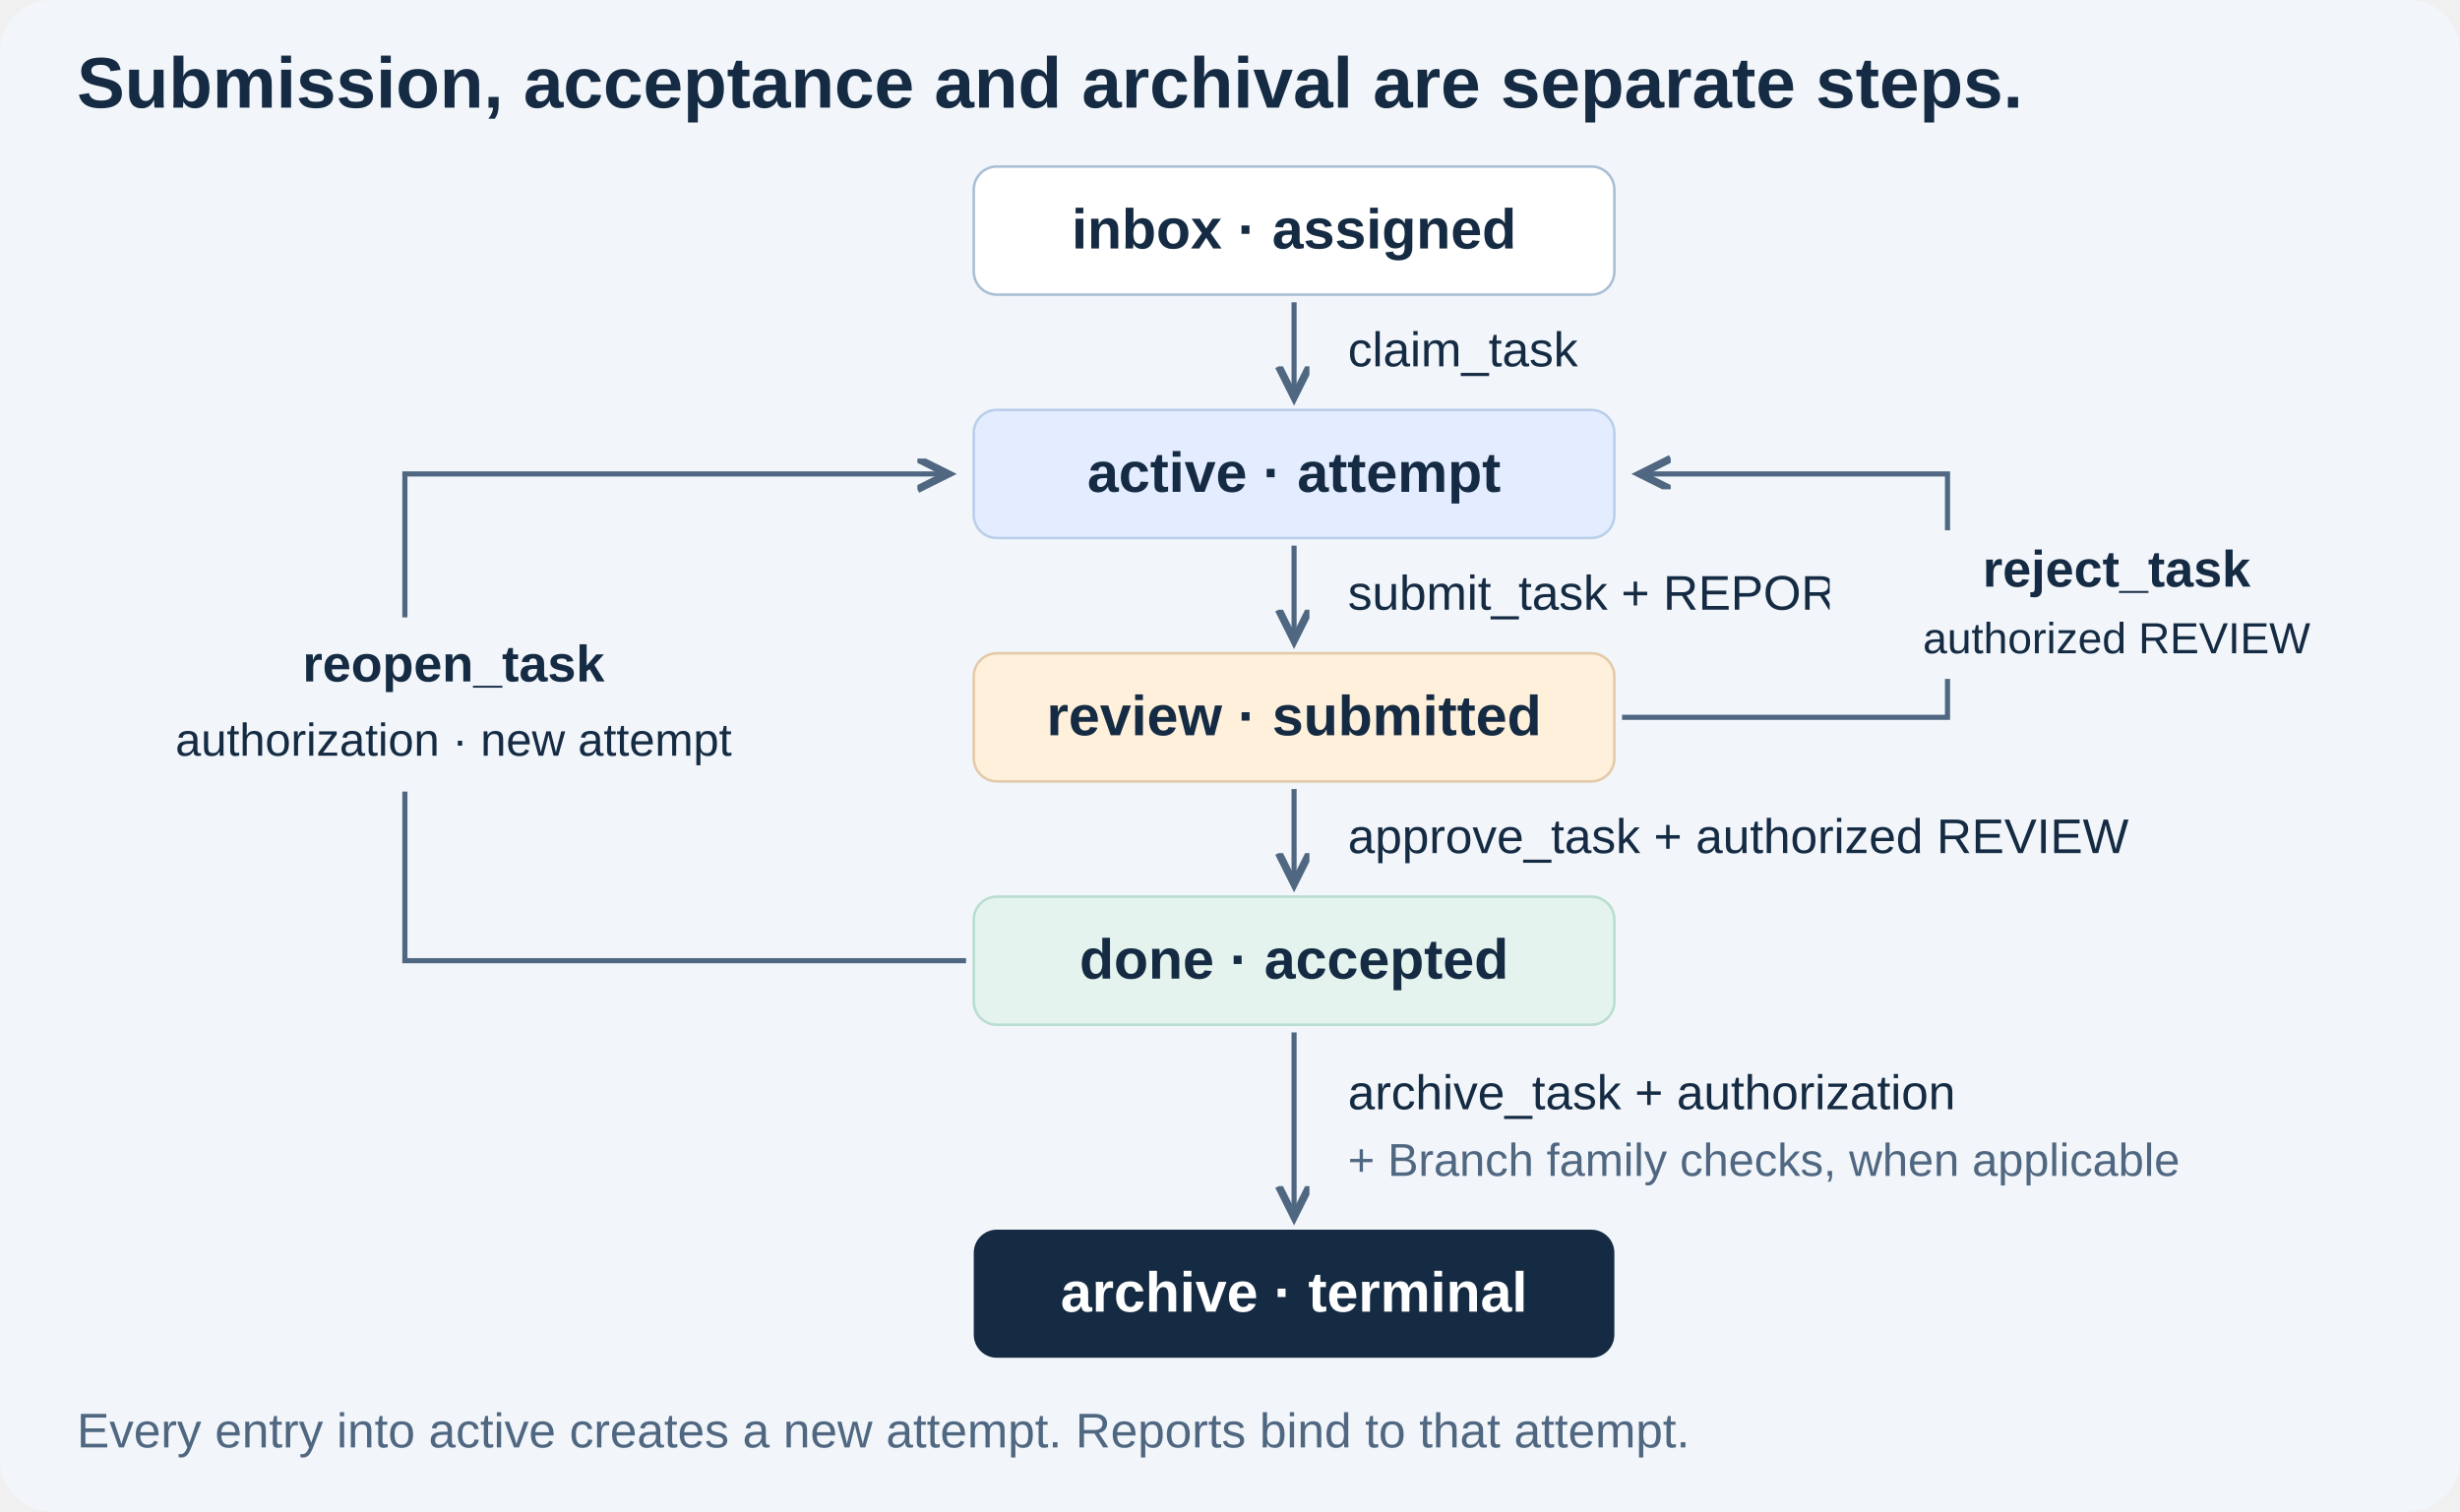
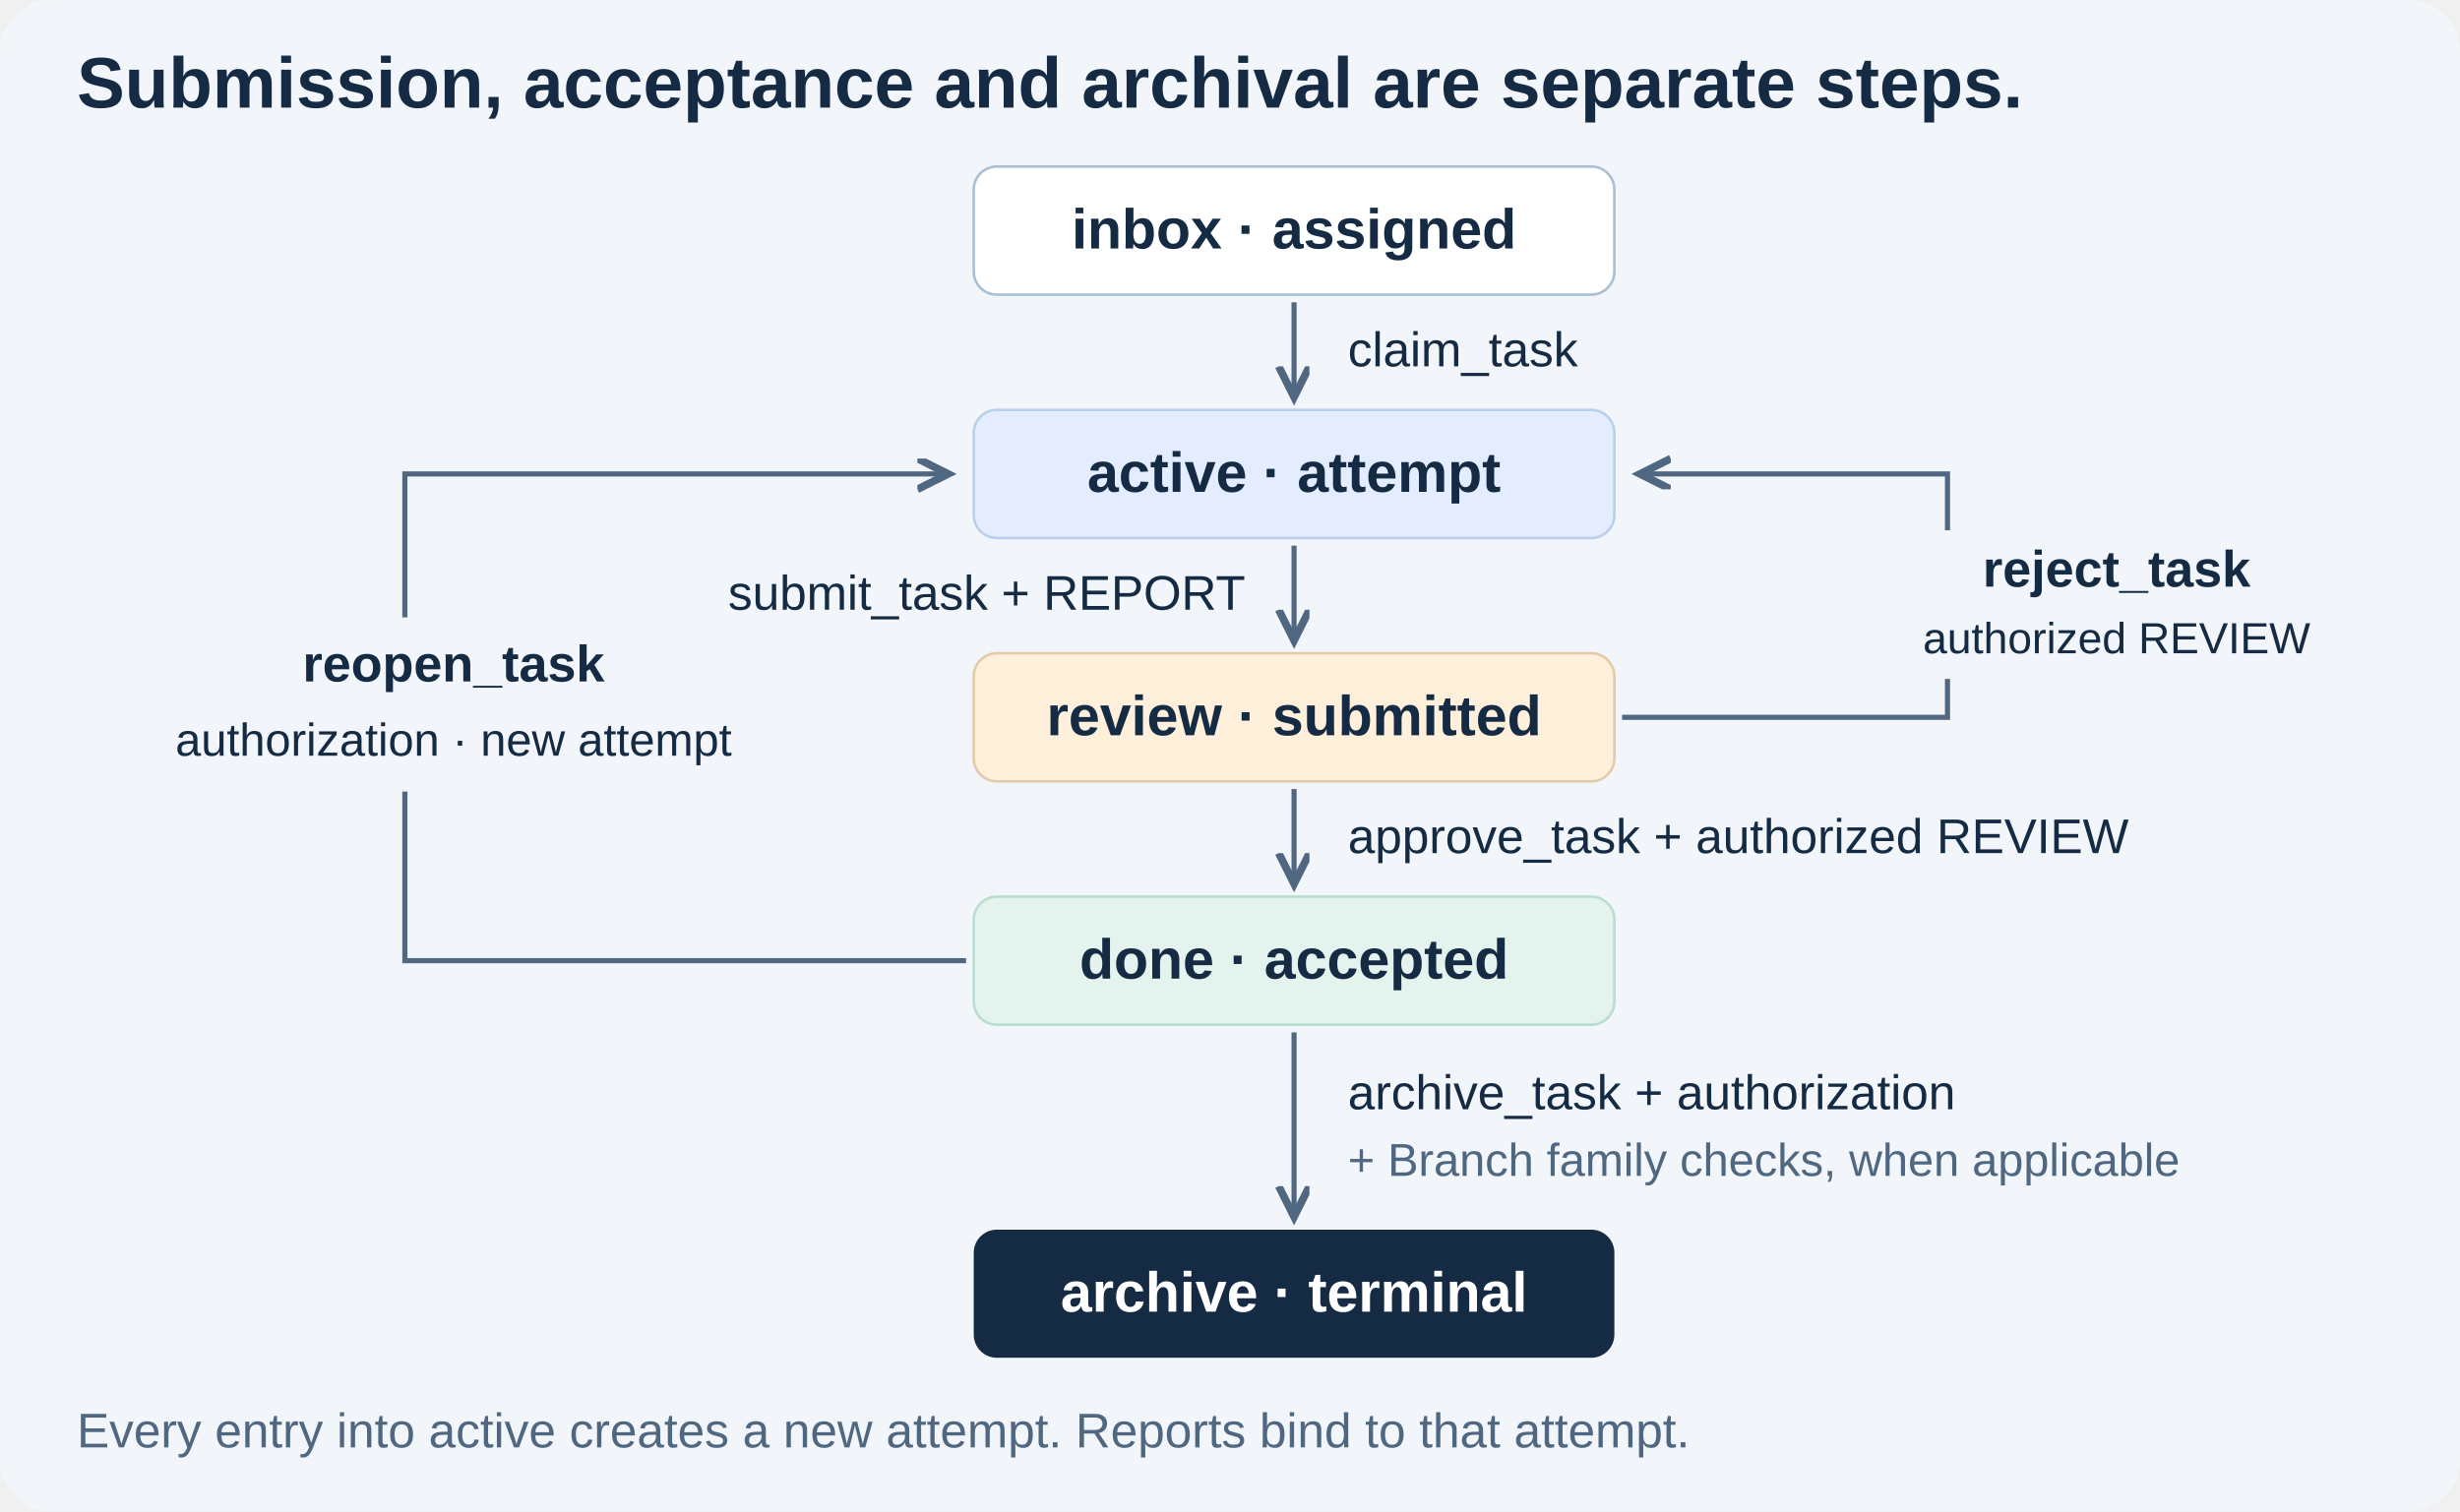
<svg xmlns="http://www.w3.org/2000/svg" width="960" height="590" viewBox="0 0 960 590" role="img" aria-labelledby="title desc">
  <defs>
    <marker id="arrow" markerWidth="8" markerHeight="8" refX="6" refY="3" orient="auto">
      <path d="M0 0L6 3L0 6" fill="none" stroke="#506781" stroke-width="1.5" />
    </marker>
  </defs>
  <rect width="960" height="590" rx="20" fill="#f2f6fa" />
  <g font-family="Segoe UI,Arial,sans-serif" fill="#152b43">
    <text x="30" y="42" font-size="28" font-weight="700">Submission, acceptance and archival are separate steps.</text>
    <g fill="none" stroke="#506781" stroke-width="2" marker-end="url(#arrow)">
      <path d="M505 118V155" />
      <path d="M505 213V250" />
      <path d="M505 308V345" />
      <path d="M505 403V475" />
      <path d="M633 280H760V185H640" />
      <path d="M377 375H158V185H370" />
    </g>
    <rect x="380" y="65" width="250" height="50" rx="9" fill="#fff" stroke="#a9bfd3" />
    <text x="505" y="97" text-anchor="middle" font-size="22" font-weight="700">inbox · assigned</text>
    <rect x="380" y="160" width="250" height="50" rx="9" fill="#e4edff" stroke="#b9cfea" />
    <text x="505" y="192" text-anchor="middle" font-size="22" font-weight="700">active · attempt</text>
    <rect x="380" y="255" width="250" height="50" rx="9" fill="#fff0db" stroke="#e3caa9" />
    <text x="505" y="287" text-anchor="middle" font-size="22" font-weight="700">review · submitted</text>
    <rect x="380" y="350" width="250" height="50" rx="9" fill="#e4f3ee" stroke="#b9ddcf" />
    <text x="505" y="382" text-anchor="middle" font-size="22" font-weight="700">done · accepted</text>
    <rect x="380" y="480" width="250" height="50" rx="9" fill="#152b43" />
    <text x="505" y="512" text-anchor="middle" font-size="22" font-weight="700" fill="#fff">archive · terminal</text>
    <text x="526" y="143" font-size="19">claim_task</text>
-     <text x="526" y="238" font-size="19">submit_task + REPORT</text>
+     <text x="486" y="238" text-anchor="end" font-size="19">submit_task + REPORT</text>
    <text x="526" y="333" font-size="19">approve_task + authorized REVIEW</text>
    <text x="526" y="433" font-size="19">archive_task + authorization</text>
    <text x="526" y="459" font-size="18" fill="#506781">+ Branch family checks, when applicable</text>
    <rect x="31" y="241" width="292" height="68" rx="9" fill="#f2f6fa" />
    <text x="177" y="266" text-anchor="middle" font-size="20" font-weight="700">reopen_task</text>
    <text x="177" y="295" text-anchor="middle" font-size="18">authorization · new attempt</text>
    <rect x="714" y="207" width="223" height="58" rx="9" fill="#f2f6fa" />
    <text x="826" y="229" text-anchor="middle" font-size="20" font-weight="700">reject_task</text>
    <text x="826" y="255" text-anchor="middle" font-size="17">authorized REVIEW</text>
    <text x="30" y="565" font-size="19" fill="#506781">Every entry into active creates a new attempt. Reports bind to that attempt.</text>
  </g>
</svg>
